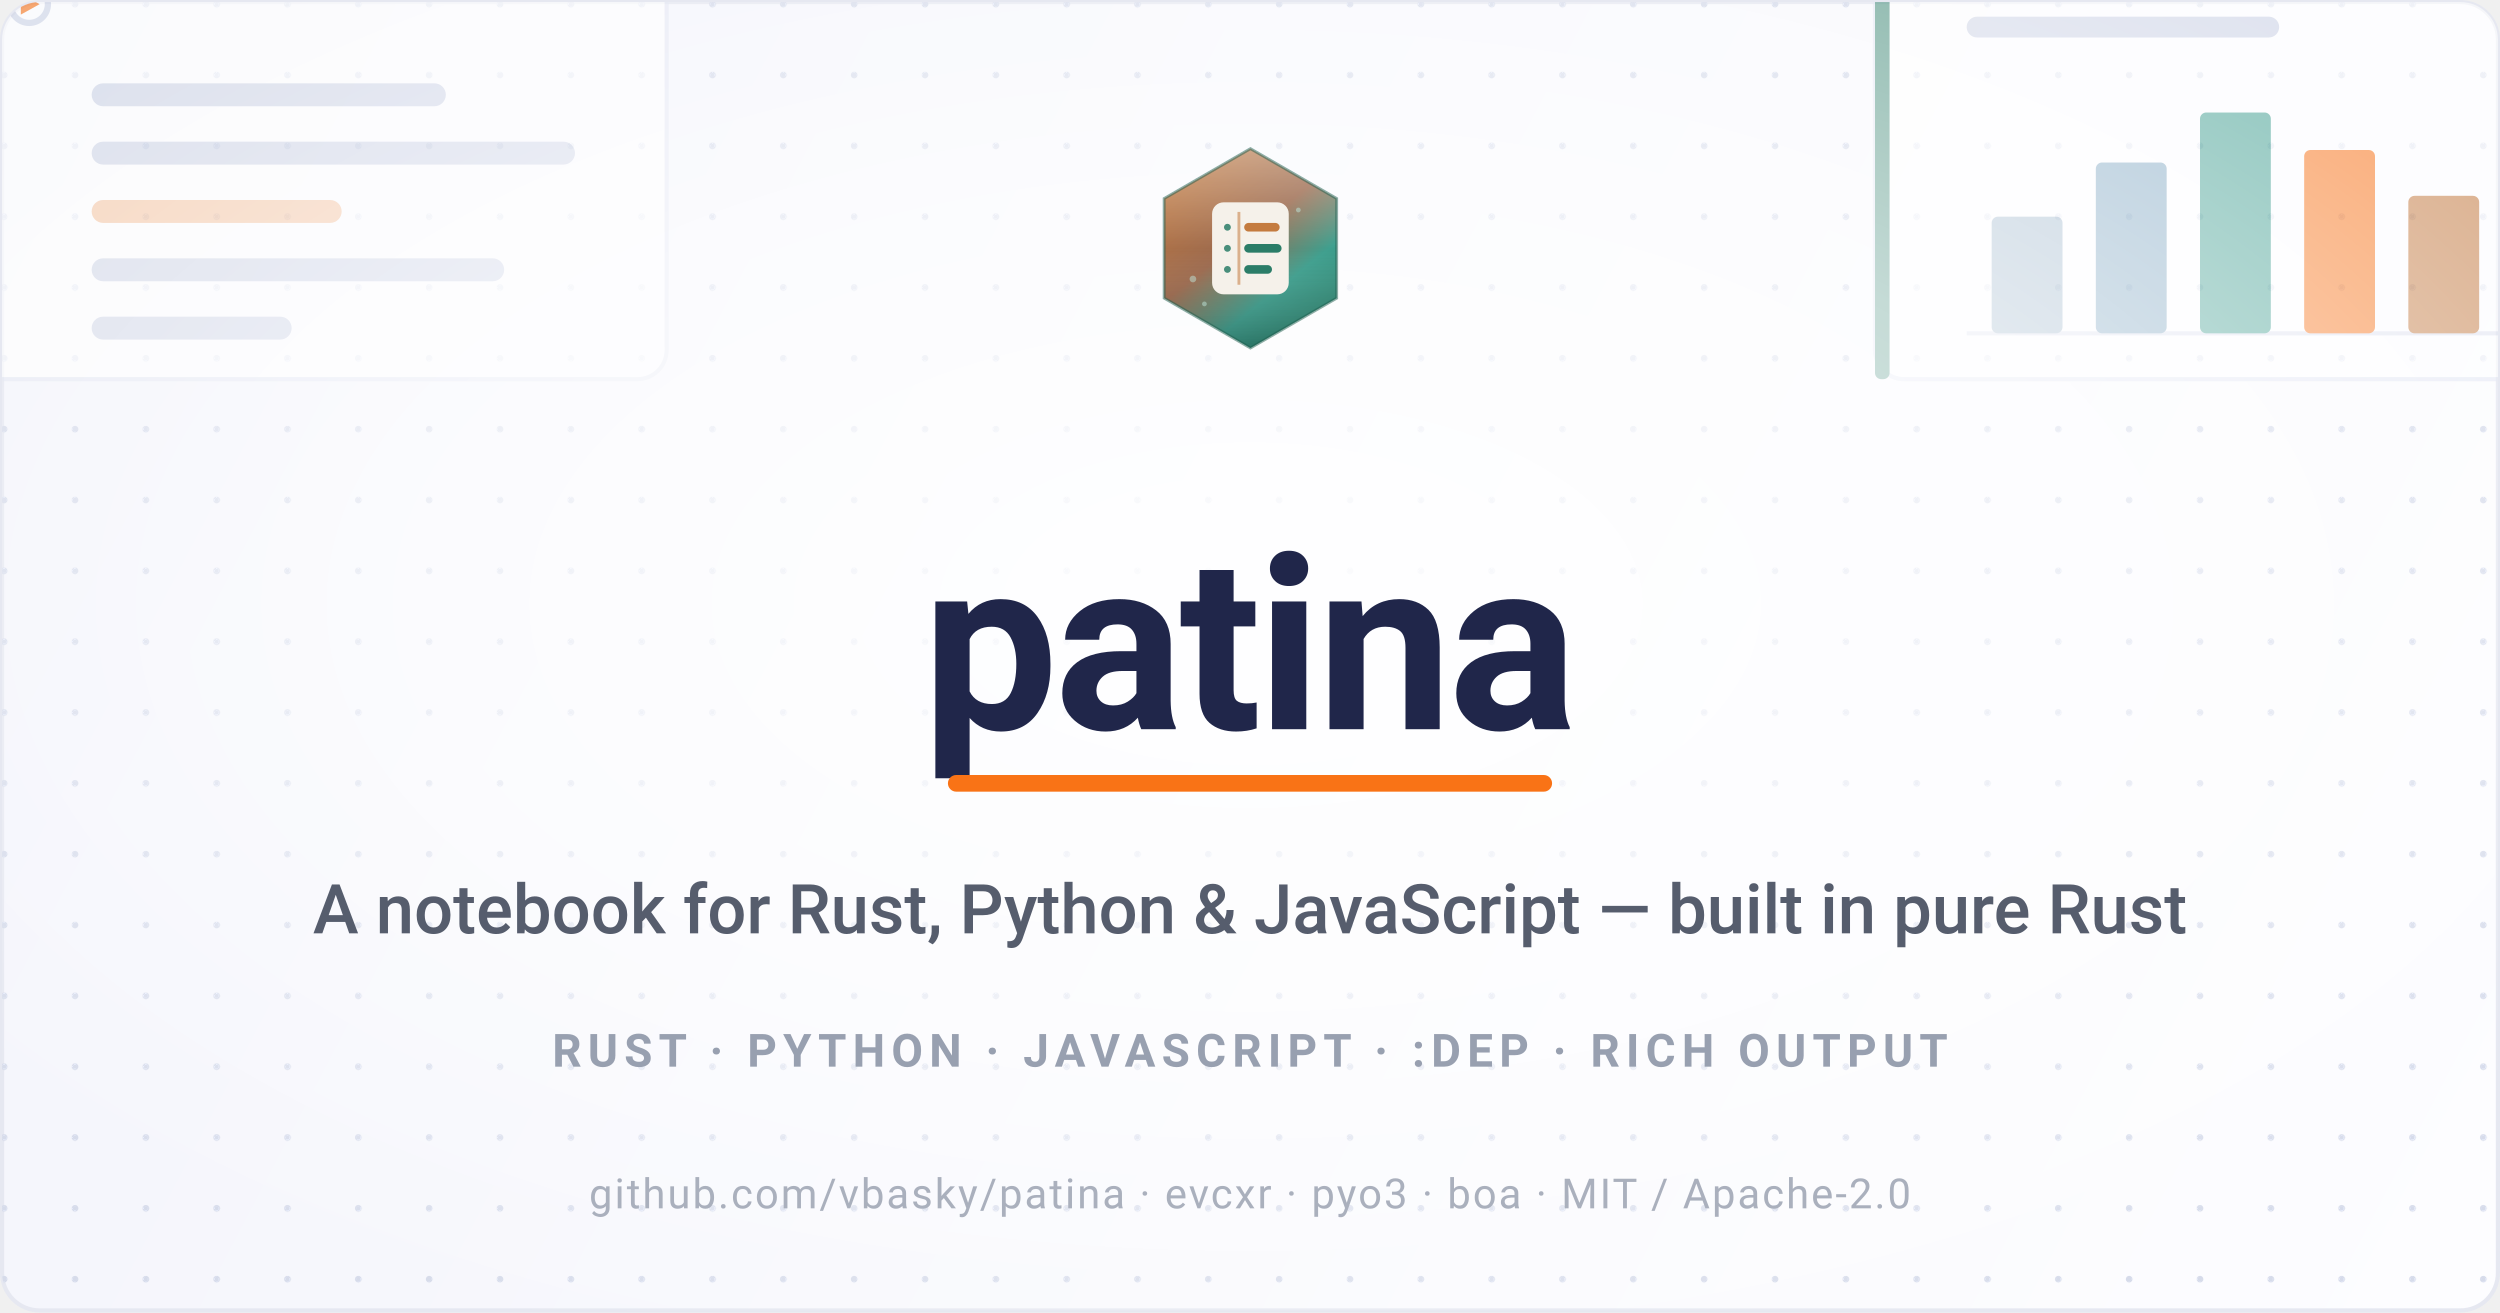
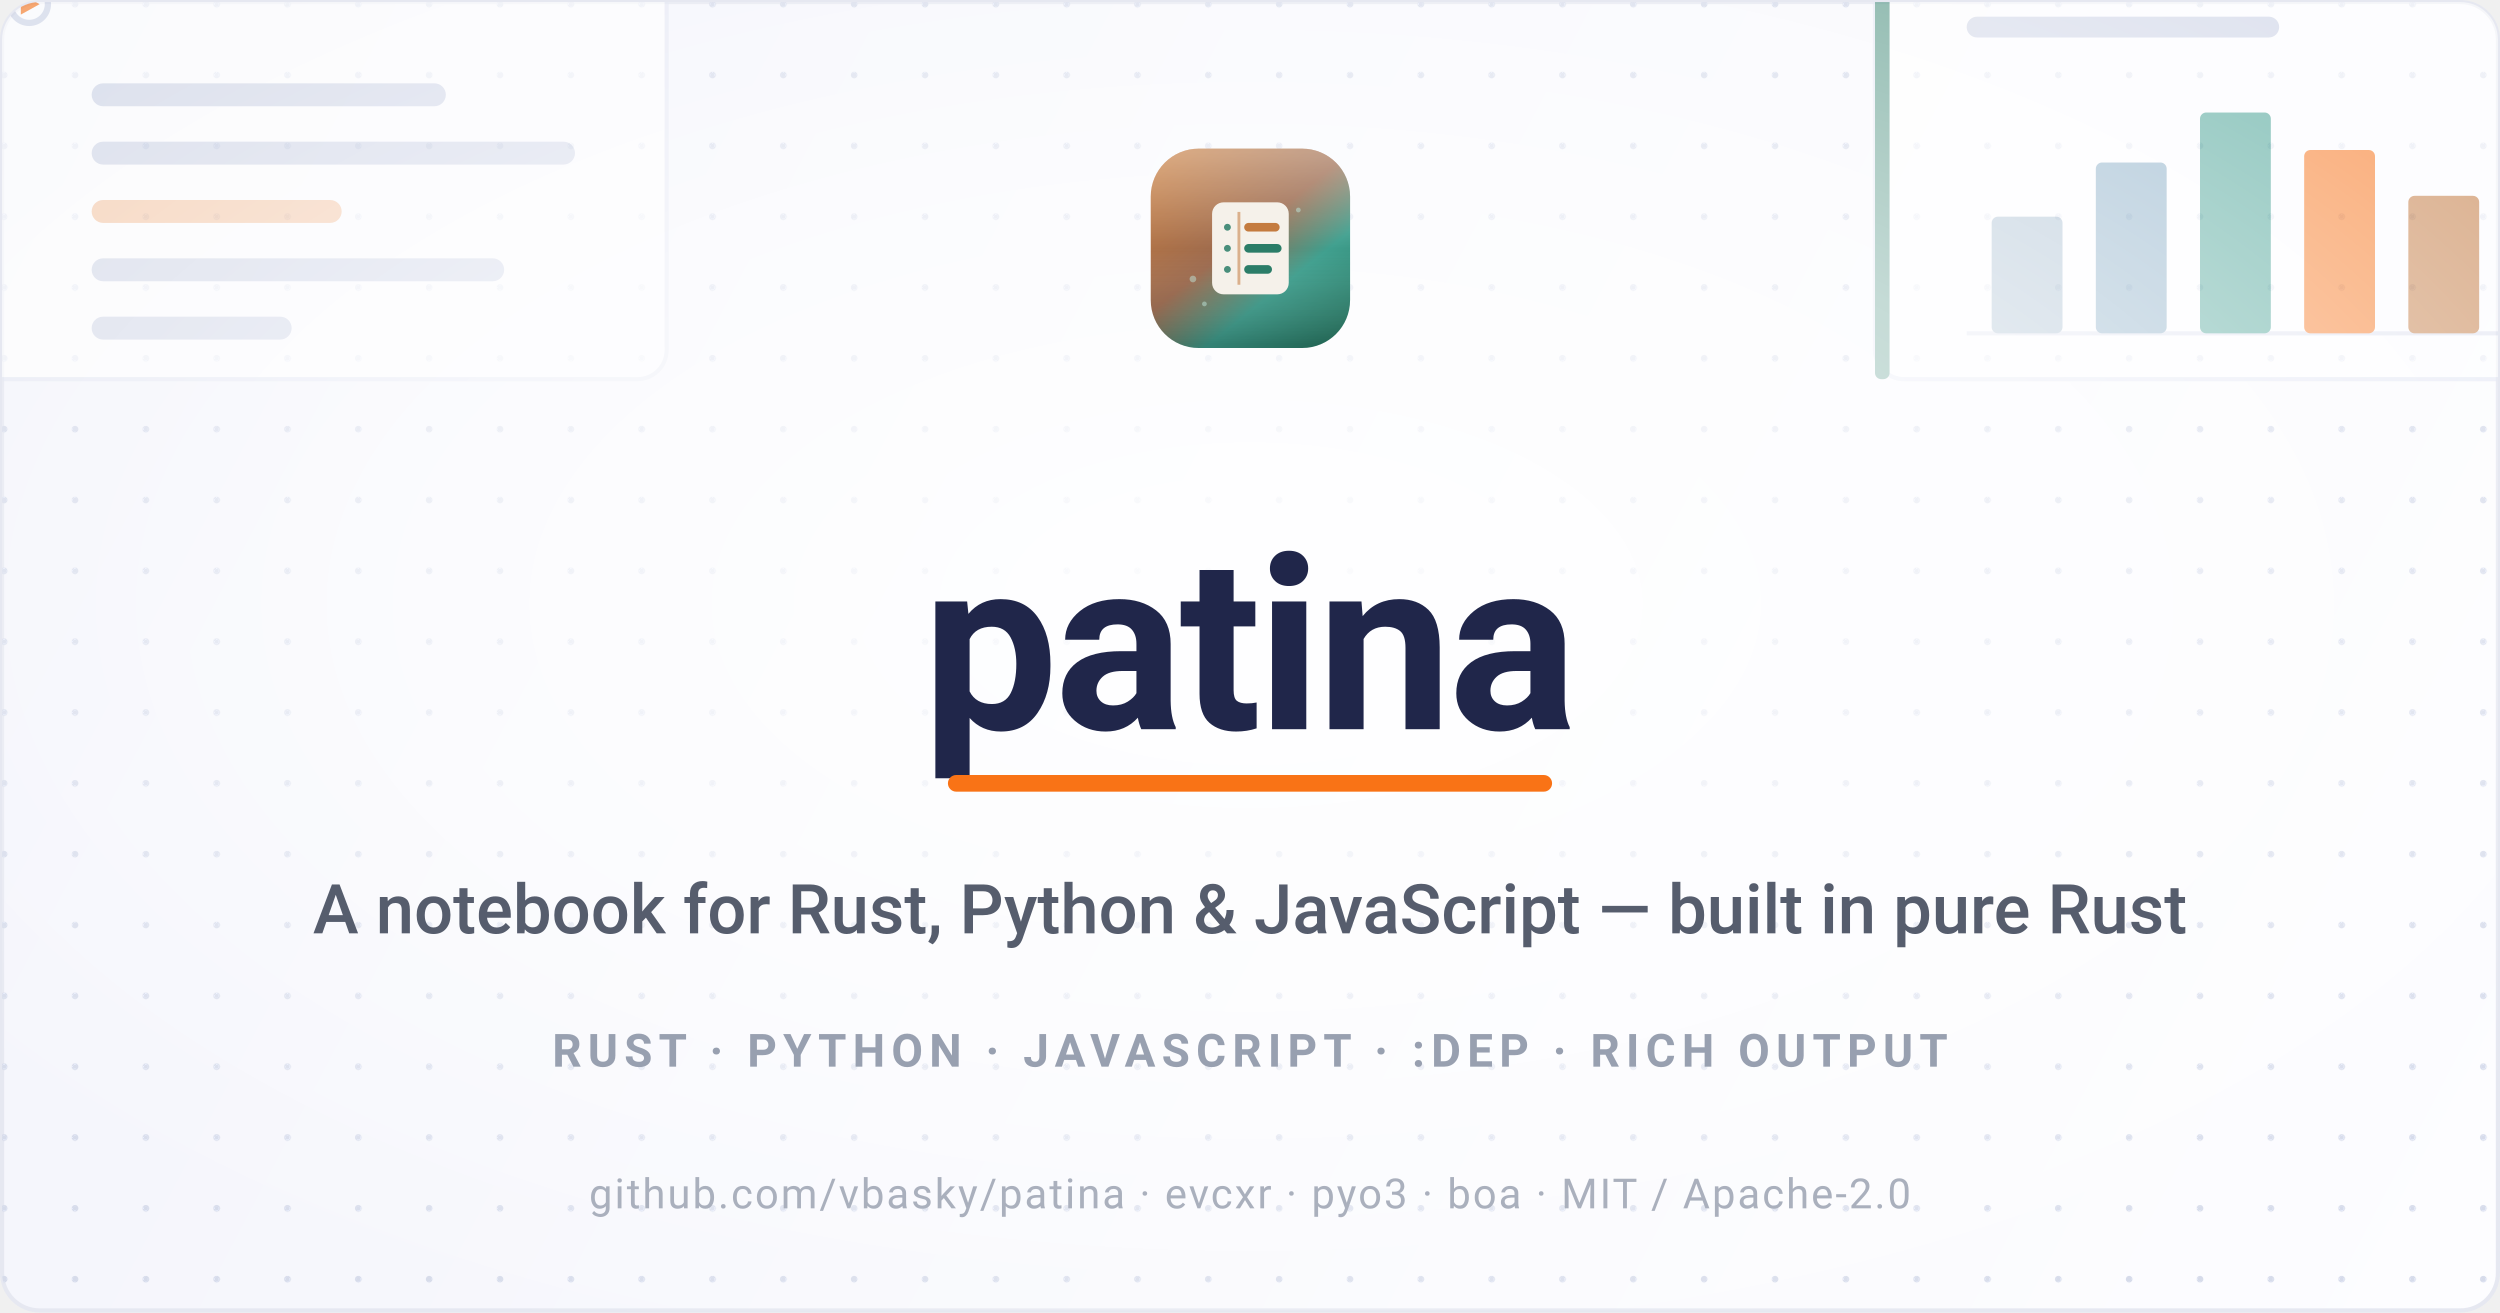
<svg xmlns="http://www.w3.org/2000/svg" width="1200" height="630" viewBox="0 0 1200 630" fill="none" role="img" aria-label="Patina — a notebook for Rust, Python and JavaScript, built in pure Rust">
  <defs>
    <linearGradient id="bg" x1="0" y1="0" x2="1200" y2="630" gradientUnits="userSpaceOnUse">
      <stop offset="0" stop-color="#f3f4fb" />
      <stop offset="1" stop-color="#fdfdff" />
    </linearGradient>
    <linearGradient id="pat" x1="40" y1="20" x2="200" y2="220" gradientUnits="userSpaceOnUse">
      <stop offset="0" stop-color="#c47b3f" />
      <stop offset="0.45" stop-color="#9c6a4e" />
      <stop offset="0.7" stop-color="#3f9f8e" />
      <stop offset="1" stop-color="#2b7d68" />
    </linearGradient>
    <linearGradient id="patEdge" x1="120" y1="20" x2="120" y2="220" gradientUnits="userSpaceOnUse">
      <stop offset="0" stop-color="#ffffff" stop-opacity="0.35" />
      <stop offset="0.5" stop-color="#ffffff" stop-opacity="0" />
      <stop offset="1" stop-color="#000000" stop-opacity="0.18" />
    </linearGradient>
    <pattern id="dots" width="34" height="34" patternUnits="userSpaceOnUse">
      <circle cx="2" cy="2" r="1.6" fill="#d6dbea" />
    </pattern>
    <radialGradient id="vignette" cx="50%" cy="46%" r="62%">
      <stop offset="0" stop-color="#ffffff" stop-opacity="0.92" />
      <stop offset="0.55" stop-color="#ffffff" stop-opacity="0.55" />
      <stop offset="1" stop-color="#ffffff" stop-opacity="0" />
    </radialGradient>
-     <path id="hex" d="M120 16 L210 68 L210 172 L120 224 L30 172 L30 68 Z" />
    <clipPath id="card">
      <rect x="1" y="1" width="1198" height="628" rx="18" />
    </clipPath>
  </defs>
  <rect x="1" y="1" width="1198" height="628" rx="18" fill="url(#bg)" stroke="#e6e8f1" stroke-width="2" />
  <g clip-path="url(#card)">
    <rect width="1200" height="630" fill="url(#dots)" />
    <g opacity="0.6">
      <rect x="-60" y="-34" width="380" height="216" rx="14" fill="#ffffff" stroke="#e1e5f1" stroke-width="2" />
      <rect x="-60" y="-34" width="7" height="216" rx="3" fill="#f97316" />
      <circle cx="14" cy="2" r="9" fill="none" stroke="#cfd5e6" stroke-width="3" />
      <path d="M10 -3 L19 2 L10 7 Z" fill="#f97316" />
      <rect x="44" y="40" width="170" height="11" rx="5.5" fill="#cdd3e4" />
      <rect x="44" y="68" width="232" height="11" rx="5.5" fill="#cdd3e4" />
      <rect x="44" y="96" width="120" height="11" rx="5.5" fill="#f6c39b" />
      <rect x="44" y="124" width="198" height="11" rx="5.5" fill="#cdd3e4" />
      <rect x="44" y="152" width="96" height="11" rx="5.5" fill="#cdd3e4" />
    </g>
    <g opacity="0.6">
      <rect x="900" y="-34" width="380" height="216" rx="14" fill="#ffffff" stroke="#e1e5f1" stroke-width="2" />
      <rect x="900" y="-34" width="7" height="216" rx="3" fill="#2b7d68" />
      <rect x="944" y="8" width="150" height="10" rx="5" fill="#cdd3e4" />
      <line x1="944" y1="160" x2="1240" y2="160" stroke="#dfe3ef" stroke-width="2" />
      <rect x="956" y="104" width="34" height="56" rx="3" fill="#9fb7c9" />
      <rect x="1006" y="78" width="34" height="82" rx="3" fill="#7fa6bf" />
      <rect x="1056" y="54" width="34" height="106" rx="3" fill="#3f9f8e" />
      <rect x="1106" y="72" width="34" height="88" rx="3" fill="#f97316" />
      <rect x="1156" y="94" width="34" height="66" rx="3" fill="#c47b3f" />
    </g>
    <rect width="1200" height="630" fill="url(#vignette)" />
  </g>
  <g transform="translate(545, 64) scale(0.46)">
-     <path d="M120 16 L210 68 L210 172 L120 224 L30 172 L30 68 Z" fill="url(#pat)" />
-     <path d="M120 16 L210 68 L210 172 L120 224 L30 172 L30 68 Z" fill="url(#patEdge)" />
-     <path d="M120 16 L210 68 L210 172 L120 224 L30 172 L30 68 Z" fill="none" stroke="#1f5e4e" stroke-opacity="0.5" stroke-width="3" />
+     <rect x="16" y="16" width="208" height="208" rx="50" fill="url(#pat)" />
+     <rect x="16" y="16" width="208" height="208" rx="50" fill="url(#patEdge)" />
    <rect x="80" y="72" width="80" height="96" rx="12" fill="#f5f1ea" />
    <g fill="#2b7d68" fill-opacity="0.85">
      <circle cx="96" cy="98" r="3.6" />
      <circle cx="96" cy="120" r="3.6" />
      <circle cx="96" cy="142" r="3.6" />
    </g>
    <line x1="108" y1="82" x2="108" y2="158" stroke="#c47b3f" stroke-opacity="0.55" stroke-width="3" />
    <g stroke-width="9" stroke-linecap="round">
      <line x1="118" y1="98" x2="146" y2="98" stroke="#c47b3f" />
      <line x1="118" y1="120" x2="148" y2="120" stroke="#2b7d68" />
      <line x1="118" y1="142" x2="138" y2="142" stroke="#2b7d68" />
    </g>
    <g fill="#bfe6da" fill-opacity="0.5">
      <circle cx="60" cy="152" r="3.5" />
      <circle cx="72" cy="178" r="2.5" />
      <circle cx="170" cy="80" r="2.5" />
    </g>
  </g>
  <g font-family="-apple-system, BlinkMacSystemFont, 'Segoe UI', Roboto, Helvetica, Arial, sans-serif" text-anchor="middle">
    <text x="600" y="350" font-size="116" font-weight="700" fill="#20264a" letter-spacing="-2">patina</text>
    <rect x="455" y="372" width="290" height="8" rx="4" fill="#f97316" />
    <text x="600" y="448" font-size="33" font-weight="500" fill="#565d6d">A notebook for Rust, Python &amp; JavaScript — built in pure Rust</text>
    <text x="600" y="512" font-size="22" font-weight="600" fill="#98a0b0" letter-spacing="3">RUST · PYTHON · JAVASCRIPT · :DEP · RICH OUTPUT</text>
    <text x="600" y="580" font-size="20" font-weight="400" fill="#aab0bd" letter-spacing="1">github.com/vbasky/patina · evcxr · pyo3 · boa · MIT / Apache-2.0</text>
  </g>
</svg>
